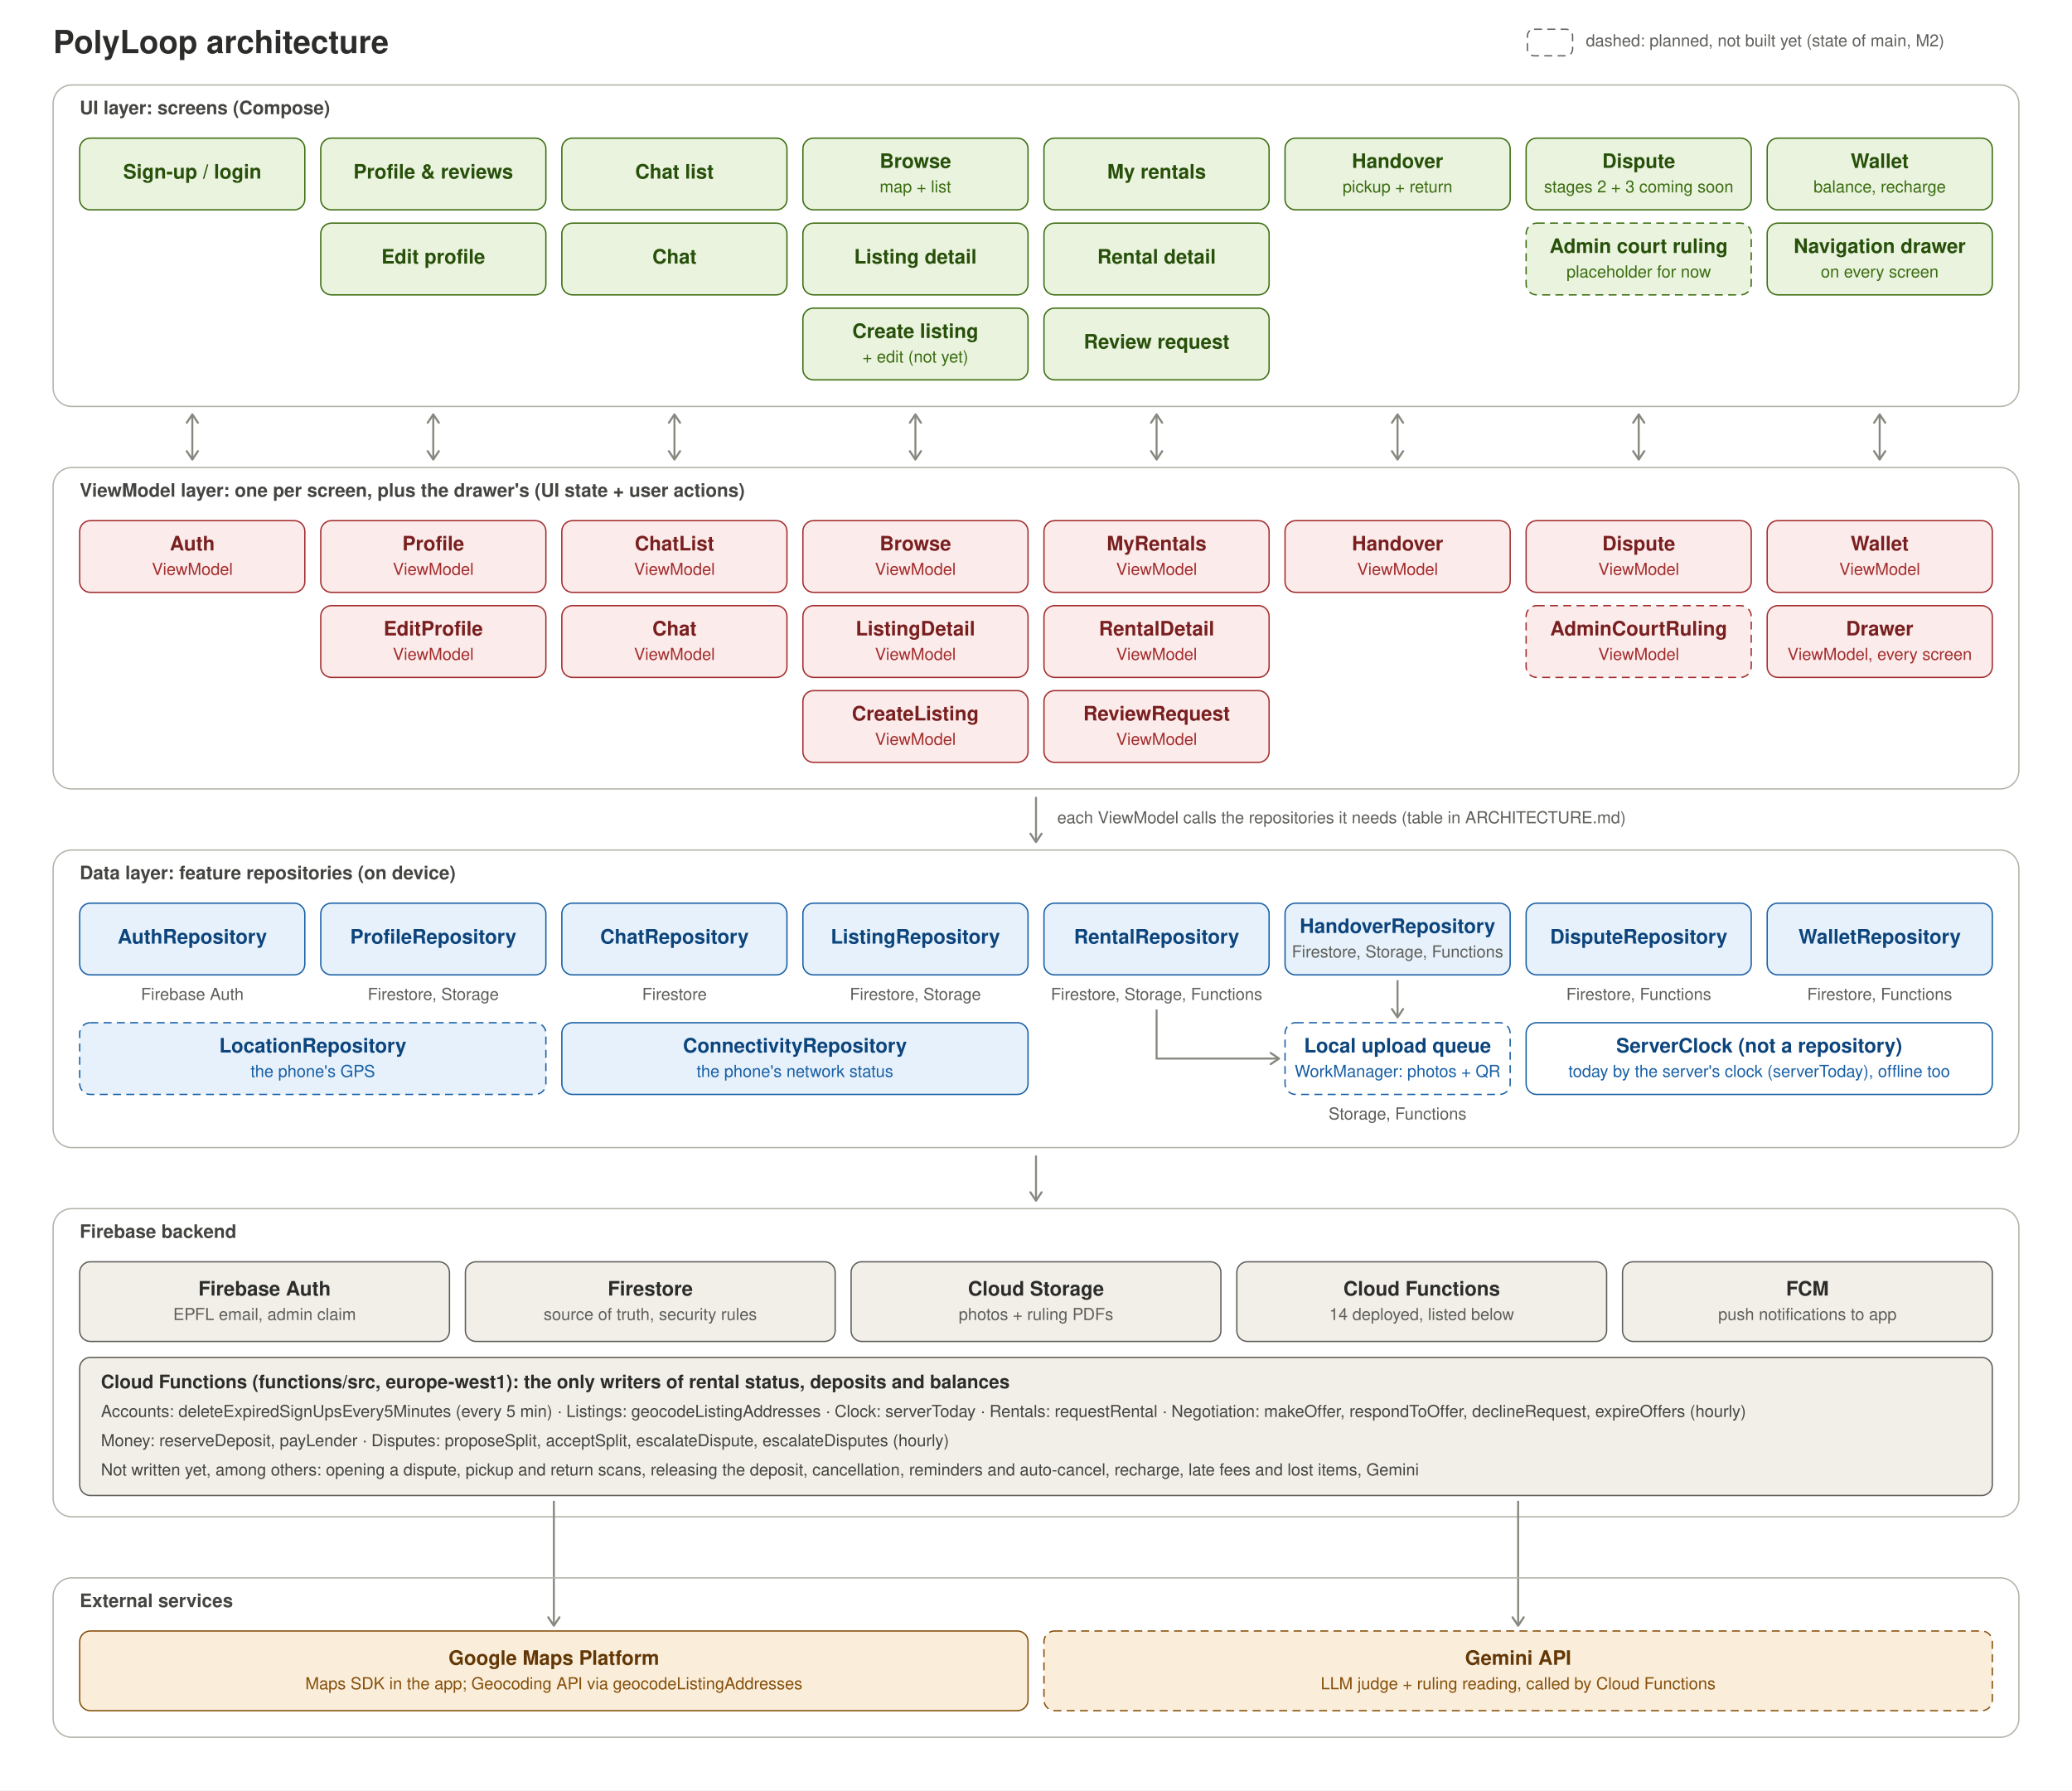
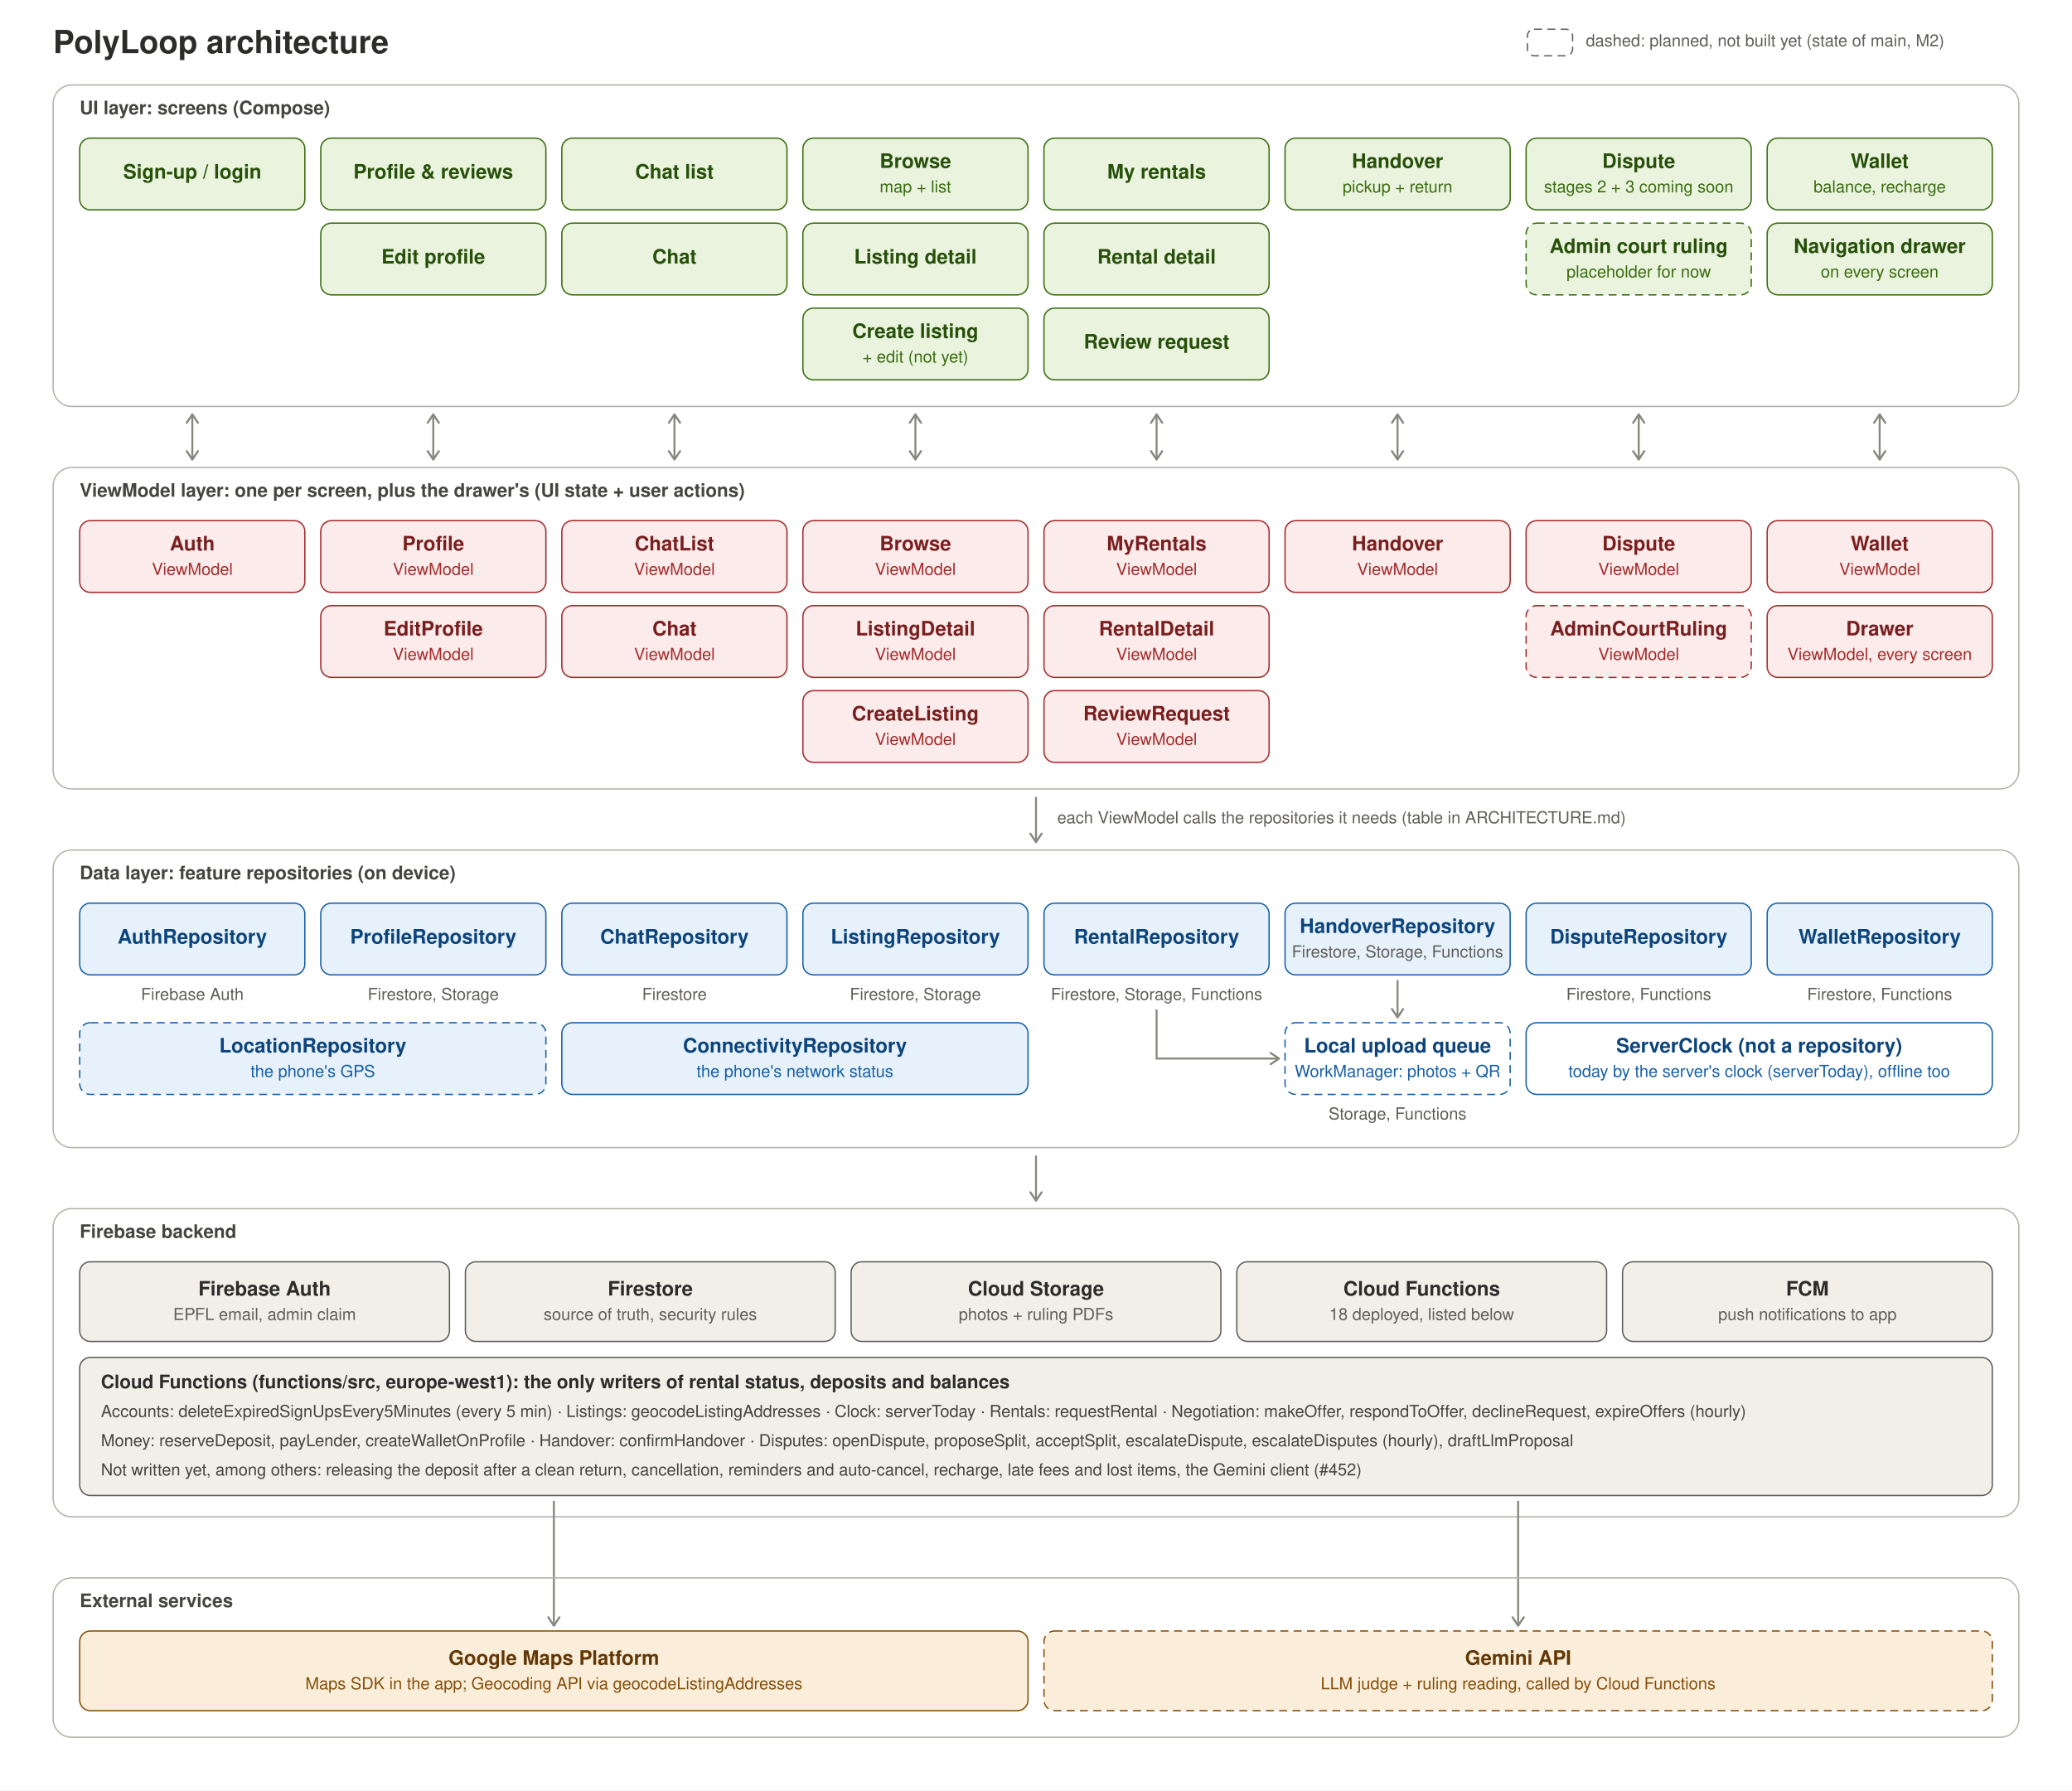
<svg xmlns="http://www.w3.org/2000/svg" width="1560" height="1348" viewBox="0 0 1560 1348">
  <defs>
    <marker id="a" viewBox="0 0 10 10" refX="8" refY="5" markerWidth="7" markerHeight="7" orient="auto-start-reverse">
      <path d="M2 1L8 5L2 9" fill="none" stroke="#888780" stroke-width="1.5" stroke-linecap="round" stroke-linejoin="round" />
    </marker>
  </defs>
  <rect width="1560" height="1348" fill="#FFFFFF" />
  <text x="40" y="40" font-family="Helvetica, Arial, sans-serif" font-size="24" font-weight="bold" fill="#2C2C2A">PolyLoop architecture</text>
  <rect x="1150" y="22" width="34" height="20" rx="5" fill="#FFFFFF" stroke="#5F5E5A" stroke-width="1" stroke-dasharray="6 4" />
  <text x="1194" y="32" dominant-baseline="central" font-family="Helvetica, Arial, sans-serif" font-size="12.5" fill="#5F5E5A">dashed: planned, not built yet (state of main, M2)</text>
  <rect x="40" y="64" width="1480" height="242" rx="14" fill="none" stroke="#B4B2A9" stroke-width="1" />
  <text x="60" y="86" font-family="Helvetica, Arial, sans-serif" font-size="14" font-weight="bold" fill="#444441">UI layer: screens (Compose)</text>
  <rect x="60.0" y="104.0" width="169.5" height="54.0" rx="8" fill="#EAF3DE" stroke="#3B6D11" stroke-width="1" />
  <text x="144.8" y="131.0" text-anchor="middle" dominant-baseline="central" font-family="Helvetica, Arial, sans-serif" font-size="15" font-weight="bold" fill="#27500A">Sign-up / login</text>
  <rect x="241.5" y="104.0" width="169.5" height="54.0" rx="8" fill="#EAF3DE" stroke="#3B6D11" stroke-width="1" />
  <text x="326.2" y="131.0" text-anchor="middle" dominant-baseline="central" font-family="Helvetica, Arial, sans-serif" font-size="15" font-weight="bold" fill="#27500A">Profile &amp; reviews</text>
  <rect x="241.5" y="168.0" width="169.5" height="54.0" rx="8" fill="#EAF3DE" stroke="#3B6D11" stroke-width="1" />
  <text x="326.2" y="195.0" text-anchor="middle" dominant-baseline="central" font-family="Helvetica, Arial, sans-serif" font-size="15" font-weight="bold" fill="#27500A">Edit profile</text>
  <rect x="423.0" y="104.0" width="169.5" height="54.0" rx="8" fill="#EAF3DE" stroke="#3B6D11" stroke-width="1" />
  <text x="507.8" y="131.0" text-anchor="middle" dominant-baseline="central" font-family="Helvetica, Arial, sans-serif" font-size="15" font-weight="bold" fill="#27500A">Chat list</text>
  <rect x="423.0" y="168.0" width="169.5" height="54.0" rx="8" fill="#EAF3DE" stroke="#3B6D11" stroke-width="1" />
  <text x="507.8" y="195.0" text-anchor="middle" dominant-baseline="central" font-family="Helvetica, Arial, sans-serif" font-size="15" font-weight="bold" fill="#27500A">Chat</text>
  <rect x="604.5" y="104.0" width="169.5" height="54.0" rx="8" fill="#EAF3DE" stroke="#3B6D11" stroke-width="1" />
  <text x="689.2" y="123.0" text-anchor="middle" dominant-baseline="central" font-family="Helvetica, Arial, sans-serif" font-size="15" font-weight="bold" fill="#27500A">Browse</text>
  <text x="689.2" y="142.0" text-anchor="middle" dominant-baseline="central" font-family="Helvetica, Arial, sans-serif" font-size="12.5" fill="#3B6D11">map + list</text>
  <rect x="604.5" y="168.0" width="169.5" height="54.0" rx="8" fill="#EAF3DE" stroke="#3B6D11" stroke-width="1" />
  <text x="689.2" y="195.0" text-anchor="middle" dominant-baseline="central" font-family="Helvetica, Arial, sans-serif" font-size="15" font-weight="bold" fill="#27500A">Listing detail</text>
  <rect x="604.5" y="232.0" width="169.5" height="54.0" rx="8" fill="#EAF3DE" stroke="#3B6D11" stroke-width="1" />
  <text x="689.2" y="251.0" text-anchor="middle" dominant-baseline="central" font-family="Helvetica, Arial, sans-serif" font-size="15" font-weight="bold" fill="#27500A">Create listing</text>
  <text x="689.2" y="270.0" text-anchor="middle" dominant-baseline="central" font-family="Helvetica, Arial, sans-serif" font-size="12.5" fill="#3B6D11">+ edit (not yet)</text>
  <rect x="786.0" y="104.0" width="169.5" height="54.0" rx="8" fill="#EAF3DE" stroke="#3B6D11" stroke-width="1" />
  <text x="870.8" y="131.0" text-anchor="middle" dominant-baseline="central" font-family="Helvetica, Arial, sans-serif" font-size="15" font-weight="bold" fill="#27500A">My rentals</text>
  <rect x="786.0" y="168.0" width="169.5" height="54.0" rx="8" fill="#EAF3DE" stroke="#3B6D11" stroke-width="1" />
  <text x="870.8" y="195.0" text-anchor="middle" dominant-baseline="central" font-family="Helvetica, Arial, sans-serif" font-size="15" font-weight="bold" fill="#27500A">Rental detail</text>
  <rect x="786.0" y="232.0" width="169.5" height="54.0" rx="8" fill="#EAF3DE" stroke="#3B6D11" stroke-width="1" />
  <text x="870.8" y="259.0" text-anchor="middle" dominant-baseline="central" font-family="Helvetica, Arial, sans-serif" font-size="15" font-weight="bold" fill="#27500A">Review request</text>
  <rect x="967.5" y="104.0" width="169.5" height="54.0" rx="8" fill="#EAF3DE" stroke="#3B6D11" stroke-width="1" />
  <text x="1052.2" y="123.0" text-anchor="middle" dominant-baseline="central" font-family="Helvetica, Arial, sans-serif" font-size="15" font-weight="bold" fill="#27500A">Handover</text>
  <text x="1052.2" y="142.0" text-anchor="middle" dominant-baseline="central" font-family="Helvetica, Arial, sans-serif" font-size="12.5" fill="#3B6D11">pickup + return</text>
  <rect x="1149.0" y="104.0" width="169.5" height="54.0" rx="8" fill="#EAF3DE" stroke="#3B6D11" stroke-width="1" />
  <text x="1233.8" y="123.0" text-anchor="middle" dominant-baseline="central" font-family="Helvetica, Arial, sans-serif" font-size="15" font-weight="bold" fill="#27500A">Dispute</text>
  <text x="1233.8" y="142.0" text-anchor="middle" dominant-baseline="central" font-family="Helvetica, Arial, sans-serif" font-size="12.5" fill="#3B6D11">stages 2 + 3 coming soon</text>
  <rect x="1149.0" y="168.0" width="169.5" height="54.0" rx="8" fill="#EAF3DE" stroke="#3B6D11" stroke-width="1" stroke-dasharray="6 4" />
  <text x="1233.8" y="187.0" text-anchor="middle" dominant-baseline="central" font-family="Helvetica, Arial, sans-serif" font-size="15" font-weight="bold" fill="#27500A">Admin court ruling</text>
  <text x="1233.8" y="206.0" text-anchor="middle" dominant-baseline="central" font-family="Helvetica, Arial, sans-serif" font-size="12.5" fill="#3B6D11">placeholder for now</text>
  <rect x="1330.5" y="104.0" width="169.5" height="54.0" rx="8" fill="#EAF3DE" stroke="#3B6D11" stroke-width="1" />
  <text x="1415.2" y="123.0" text-anchor="middle" dominant-baseline="central" font-family="Helvetica, Arial, sans-serif" font-size="15" font-weight="bold" fill="#27500A">Wallet</text>
  <text x="1415.2" y="142.0" text-anchor="middle" dominant-baseline="central" font-family="Helvetica, Arial, sans-serif" font-size="12.5" fill="#3B6D11">balance, recharge</text>
  <rect x="1330.5" y="168.0" width="169.5" height="54.0" rx="8" fill="#EAF3DE" stroke="#3B6D11" stroke-width="1" />
  <text x="1415.2" y="187.0" text-anchor="middle" dominant-baseline="central" font-family="Helvetica, Arial, sans-serif" font-size="15" font-weight="bold" fill="#27500A">Navigation drawer</text>
  <text x="1415.2" y="206.0" text-anchor="middle" dominant-baseline="central" font-family="Helvetica, Arial, sans-serif" font-size="12.5" fill="#3B6D11">on every screen</text>
  <line x1="144.8" y1="312" x2="144.8" y2="346" stroke="#888780" stroke-width="1.5" marker-end="url(#a)" marker-start="url(#a)" />
  <line x1="326.2" y1="312" x2="326.2" y2="346" stroke="#888780" stroke-width="1.5" marker-end="url(#a)" marker-start="url(#a)" />
  <line x1="507.8" y1="312" x2="507.8" y2="346" stroke="#888780" stroke-width="1.5" marker-end="url(#a)" marker-start="url(#a)" />
  <line x1="689.2" y1="312" x2="689.2" y2="346" stroke="#888780" stroke-width="1.5" marker-end="url(#a)" marker-start="url(#a)" />
  <line x1="870.8" y1="312" x2="870.8" y2="346" stroke="#888780" stroke-width="1.5" marker-end="url(#a)" marker-start="url(#a)" />
  <line x1="1052.2" y1="312" x2="1052.2" y2="346" stroke="#888780" stroke-width="1.5" marker-end="url(#a)" marker-start="url(#a)" />
  <line x1="1233.8" y1="312" x2="1233.8" y2="346" stroke="#888780" stroke-width="1.5" marker-end="url(#a)" marker-start="url(#a)" />
  <line x1="1415.2" y1="312" x2="1415.2" y2="346" stroke="#888780" stroke-width="1.5" marker-end="url(#a)" marker-start="url(#a)" />
  <rect x="40" y="352" width="1480" height="242" rx="14" fill="none" stroke="#B4B2A9" stroke-width="1" />
  <text x="60" y="374" font-family="Helvetica, Arial, sans-serif" font-size="14" font-weight="bold" fill="#444441">ViewModel layer: one per screen, plus the drawer's (UI state + user actions)</text>
  <rect x="60.0" y="392.0" width="169.5" height="54.0" rx="8" fill="#FCEBEB" stroke="#A32D2D" stroke-width="1" />
  <text x="144.8" y="411.0" text-anchor="middle" dominant-baseline="central" font-family="Helvetica, Arial, sans-serif" font-size="15" font-weight="bold" fill="#791F1F">Auth</text>
  <text x="144.8" y="430.0" text-anchor="middle" dominant-baseline="central" font-family="Helvetica, Arial, sans-serif" font-size="12.5" fill="#A32D2D">ViewModel</text>
  <rect x="241.5" y="392.0" width="169.5" height="54.0" rx="8" fill="#FCEBEB" stroke="#A32D2D" stroke-width="1" />
  <text x="326.2" y="411.0" text-anchor="middle" dominant-baseline="central" font-family="Helvetica, Arial, sans-serif" font-size="15" font-weight="bold" fill="#791F1F">Profile</text>
  <text x="326.2" y="430.0" text-anchor="middle" dominant-baseline="central" font-family="Helvetica, Arial, sans-serif" font-size="12.5" fill="#A32D2D">ViewModel</text>
  <rect x="241.5" y="456.0" width="169.5" height="54.0" rx="8" fill="#FCEBEB" stroke="#A32D2D" stroke-width="1" />
  <text x="326.2" y="475.0" text-anchor="middle" dominant-baseline="central" font-family="Helvetica, Arial, sans-serif" font-size="15" font-weight="bold" fill="#791F1F">EditProfile</text>
  <text x="326.2" y="494.0" text-anchor="middle" dominant-baseline="central" font-family="Helvetica, Arial, sans-serif" font-size="12.5" fill="#A32D2D">ViewModel</text>
  <rect x="423.0" y="392.0" width="169.5" height="54.0" rx="8" fill="#FCEBEB" stroke="#A32D2D" stroke-width="1" />
  <text x="507.8" y="411.0" text-anchor="middle" dominant-baseline="central" font-family="Helvetica, Arial, sans-serif" font-size="15" font-weight="bold" fill="#791F1F">ChatList</text>
  <text x="507.8" y="430.0" text-anchor="middle" dominant-baseline="central" font-family="Helvetica, Arial, sans-serif" font-size="12.5" fill="#A32D2D">ViewModel</text>
  <rect x="423.0" y="456.0" width="169.5" height="54.0" rx="8" fill="#FCEBEB" stroke="#A32D2D" stroke-width="1" />
  <text x="507.8" y="475.0" text-anchor="middle" dominant-baseline="central" font-family="Helvetica, Arial, sans-serif" font-size="15" font-weight="bold" fill="#791F1F">Chat</text>
  <text x="507.8" y="494.0" text-anchor="middle" dominant-baseline="central" font-family="Helvetica, Arial, sans-serif" font-size="12.5" fill="#A32D2D">ViewModel</text>
  <rect x="604.5" y="392.0" width="169.5" height="54.0" rx="8" fill="#FCEBEB" stroke="#A32D2D" stroke-width="1" />
  <text x="689.2" y="411.0" text-anchor="middle" dominant-baseline="central" font-family="Helvetica, Arial, sans-serif" font-size="15" font-weight="bold" fill="#791F1F">Browse</text>
  <text x="689.2" y="430.0" text-anchor="middle" dominant-baseline="central" font-family="Helvetica, Arial, sans-serif" font-size="12.5" fill="#A32D2D">ViewModel</text>
  <rect x="604.5" y="456.0" width="169.5" height="54.0" rx="8" fill="#FCEBEB" stroke="#A32D2D" stroke-width="1" />
  <text x="689.2" y="475.0" text-anchor="middle" dominant-baseline="central" font-family="Helvetica, Arial, sans-serif" font-size="15" font-weight="bold" fill="#791F1F">ListingDetail</text>
  <text x="689.2" y="494.0" text-anchor="middle" dominant-baseline="central" font-family="Helvetica, Arial, sans-serif" font-size="12.5" fill="#A32D2D">ViewModel</text>
  <rect x="604.5" y="520.0" width="169.5" height="54.0" rx="8" fill="#FCEBEB" stroke="#A32D2D" stroke-width="1" />
  <text x="689.2" y="539.0" text-anchor="middle" dominant-baseline="central" font-family="Helvetica, Arial, sans-serif" font-size="15" font-weight="bold" fill="#791F1F">CreateListing</text>
  <text x="689.2" y="558.0" text-anchor="middle" dominant-baseline="central" font-family="Helvetica, Arial, sans-serif" font-size="12.5" fill="#A32D2D">ViewModel</text>
  <rect x="786.0" y="392.0" width="169.5" height="54.0" rx="8" fill="#FCEBEB" stroke="#A32D2D" stroke-width="1" />
  <text x="870.8" y="411.0" text-anchor="middle" dominant-baseline="central" font-family="Helvetica, Arial, sans-serif" font-size="15" font-weight="bold" fill="#791F1F">MyRentals</text>
  <text x="870.8" y="430.0" text-anchor="middle" dominant-baseline="central" font-family="Helvetica, Arial, sans-serif" font-size="12.5" fill="#A32D2D">ViewModel</text>
  <rect x="786.0" y="456.0" width="169.5" height="54.0" rx="8" fill="#FCEBEB" stroke="#A32D2D" stroke-width="1" />
  <text x="870.8" y="475.0" text-anchor="middle" dominant-baseline="central" font-family="Helvetica, Arial, sans-serif" font-size="15" font-weight="bold" fill="#791F1F">RentalDetail</text>
  <text x="870.8" y="494.0" text-anchor="middle" dominant-baseline="central" font-family="Helvetica, Arial, sans-serif" font-size="12.5" fill="#A32D2D">ViewModel</text>
  <rect x="786.0" y="520.0" width="169.5" height="54.0" rx="8" fill="#FCEBEB" stroke="#A32D2D" stroke-width="1" />
  <text x="870.8" y="539.0" text-anchor="middle" dominant-baseline="central" font-family="Helvetica, Arial, sans-serif" font-size="15" font-weight="bold" fill="#791F1F">ReviewRequest</text>
  <text x="870.8" y="558.0" text-anchor="middle" dominant-baseline="central" font-family="Helvetica, Arial, sans-serif" font-size="12.5" fill="#A32D2D">ViewModel</text>
  <rect x="967.5" y="392.0" width="169.5" height="54.0" rx="8" fill="#FCEBEB" stroke="#A32D2D" stroke-width="1" />
  <text x="1052.2" y="411.0" text-anchor="middle" dominant-baseline="central" font-family="Helvetica, Arial, sans-serif" font-size="15" font-weight="bold" fill="#791F1F">Handover</text>
  <text x="1052.2" y="430.0" text-anchor="middle" dominant-baseline="central" font-family="Helvetica, Arial, sans-serif" font-size="12.5" fill="#A32D2D">ViewModel</text>
  <rect x="1149.0" y="392.0" width="169.5" height="54.0" rx="8" fill="#FCEBEB" stroke="#A32D2D" stroke-width="1" />
  <text x="1233.8" y="411.0" text-anchor="middle" dominant-baseline="central" font-family="Helvetica, Arial, sans-serif" font-size="15" font-weight="bold" fill="#791F1F">Dispute</text>
  <text x="1233.8" y="430.0" text-anchor="middle" dominant-baseline="central" font-family="Helvetica, Arial, sans-serif" font-size="12.5" fill="#A32D2D">ViewModel</text>
  <rect x="1149.0" y="456.0" width="169.5" height="54.0" rx="8" fill="#FCEBEB" stroke="#A32D2D" stroke-width="1" stroke-dasharray="6 4" />
  <text x="1233.8" y="475.0" text-anchor="middle" dominant-baseline="central" font-family="Helvetica, Arial, sans-serif" font-size="15" font-weight="bold" fill="#791F1F">AdminCourtRuling</text>
  <text x="1233.8" y="494.0" text-anchor="middle" dominant-baseline="central" font-family="Helvetica, Arial, sans-serif" font-size="12.5" fill="#A32D2D">ViewModel</text>
  <rect x="1330.5" y="392.0" width="169.5" height="54.0" rx="8" fill="#FCEBEB" stroke="#A32D2D" stroke-width="1" />
  <text x="1415.2" y="411.0" text-anchor="middle" dominant-baseline="central" font-family="Helvetica, Arial, sans-serif" font-size="15" font-weight="bold" fill="#791F1F">Wallet</text>
  <text x="1415.2" y="430.0" text-anchor="middle" dominant-baseline="central" font-family="Helvetica, Arial, sans-serif" font-size="12.5" fill="#A32D2D">ViewModel</text>
  <rect x="1330.5" y="456.0" width="169.5" height="54.0" rx="8" fill="#FCEBEB" stroke="#A32D2D" stroke-width="1" />
  <text x="1415.2" y="475.0" text-anchor="middle" dominant-baseline="central" font-family="Helvetica, Arial, sans-serif" font-size="15" font-weight="bold" fill="#791F1F">Drawer</text>
  <text x="1415.2" y="494.0" text-anchor="middle" dominant-baseline="central" font-family="Helvetica, Arial, sans-serif" font-size="12.5" fill="#A32D2D">ViewModel, every screen</text>
  <line x1="780.0" y1="600" x2="780.0" y2="634" stroke="#888780" stroke-width="1.5" marker-end="url(#a)" />
  <text x="796" y="617" dominant-baseline="central" font-family="Helvetica, Arial, sans-serif" font-size="12.5" fill="#5F5E5A">each ViewModel calls the repositories it needs (table in ARCHITECTURE.md)</text>
  <rect x="40" y="640" width="1480" height="224" rx="14" fill="none" stroke="#B4B2A9" stroke-width="1" />
  <text x="60" y="662" font-family="Helvetica, Arial, sans-serif" font-size="14" font-weight="bold" fill="#444441">Data layer: feature repositories (on device)</text>
  <rect x="60.0" y="680" width="169.5" height="54.0" rx="8" fill="#E6F1FB" stroke="#185FA5" stroke-width="1" />
  <text x="144.8" y="707" text-anchor="middle" dominant-baseline="central" font-family="Helvetica, Arial, sans-serif" font-size="15" font-weight="bold" fill="#0C447C">AuthRepository</text>
  <text x="144.8" y="750" text-anchor="middle" dominant-baseline="central" font-family="Helvetica, Arial, sans-serif" font-size="12.5" fill="#5F5E5A">Firebase Auth</text>
  <rect x="241.5" y="680" width="169.5" height="54.0" rx="8" fill="#E6F1FB" stroke="#185FA5" stroke-width="1" />
  <text x="326.2" y="707" text-anchor="middle" dominant-baseline="central" font-family="Helvetica, Arial, sans-serif" font-size="15" font-weight="bold" fill="#0C447C">ProfileRepository</text>
  <text x="326.2" y="750" text-anchor="middle" dominant-baseline="central" font-family="Helvetica, Arial, sans-serif" font-size="12.5" fill="#5F5E5A">Firestore, Storage</text>
  <rect x="423.0" y="680" width="169.5" height="54.0" rx="8" fill="#E6F1FB" stroke="#185FA5" stroke-width="1" />
  <text x="507.8" y="707" text-anchor="middle" dominant-baseline="central" font-family="Helvetica, Arial, sans-serif" font-size="15" font-weight="bold" fill="#0C447C">ChatRepository</text>
  <text x="507.8" y="750" text-anchor="middle" dominant-baseline="central" font-family="Helvetica, Arial, sans-serif" font-size="12.5" fill="#5F5E5A">Firestore</text>
  <rect x="604.5" y="680" width="169.5" height="54.0" rx="8" fill="#E6F1FB" stroke="#185FA5" stroke-width="1" />
  <text x="689.2" y="707" text-anchor="middle" dominant-baseline="central" font-family="Helvetica, Arial, sans-serif" font-size="15" font-weight="bold" fill="#0C447C">ListingRepository</text>
  <text x="689.2" y="750" text-anchor="middle" dominant-baseline="central" font-family="Helvetica, Arial, sans-serif" font-size="12.5" fill="#5F5E5A">Firestore, Storage</text>
  <rect x="786.0" y="680" width="169.5" height="54.0" rx="8" fill="#E6F1FB" stroke="#185FA5" stroke-width="1" />
  <text x="870.8" y="707" text-anchor="middle" dominant-baseline="central" font-family="Helvetica, Arial, sans-serif" font-size="15" font-weight="bold" fill="#0C447C">RentalRepository</text>
  <text x="870.8" y="750" text-anchor="middle" dominant-baseline="central" font-family="Helvetica, Arial, sans-serif" font-size="12.5" fill="#5F5E5A">Firestore, Storage, Functions</text>
  <path d="M870.8 760V797H963" fill="none" stroke="#888780" stroke-width="1.5" marker-end="url(#a)" />
  <rect x="967.5" y="680" width="169.5" height="54.0" rx="8" fill="#E6F1FB" stroke="#185FA5" stroke-width="1" />
  <text x="1052.2" y="699" text-anchor="middle" dominant-baseline="central" font-family="Helvetica, Arial, sans-serif" font-size="15" font-weight="bold" fill="#0C447C">HandoverRepository</text>
  <text x="1052.2" y="718" text-anchor="middle" dominant-baseline="central" font-family="Helvetica, Arial, sans-serif" font-size="12.5" fill="#5F5E5A">Firestore, Storage, Functions</text>
  <rect x="1149.0" y="680" width="169.5" height="54.0" rx="8" fill="#E6F1FB" stroke="#185FA5" stroke-width="1" />
  <text x="1233.8" y="707" text-anchor="middle" dominant-baseline="central" font-family="Helvetica, Arial, sans-serif" font-size="15" font-weight="bold" fill="#0C447C">DisputeRepository</text>
  <text x="1233.8" y="750" text-anchor="middle" dominant-baseline="central" font-family="Helvetica, Arial, sans-serif" font-size="12.5" fill="#5F5E5A">Firestore, Functions</text>
  <rect x="1330.5" y="680" width="169.5" height="54.0" rx="8" fill="#E6F1FB" stroke="#185FA5" stroke-width="1" />
  <text x="1415.2" y="707" text-anchor="middle" dominant-baseline="central" font-family="Helvetica, Arial, sans-serif" font-size="15" font-weight="bold" fill="#0C447C">WalletRepository</text>
  <text x="1415.2" y="750" text-anchor="middle" dominant-baseline="central" font-family="Helvetica, Arial, sans-serif" font-size="12.5" fill="#5F5E5A">Firestore, Functions</text>
  <line x1="1052.2" y1="738" x2="1052.2" y2="766" stroke="#888780" stroke-width="1.5" marker-end="url(#a)" />
  <rect x="967.5" y="770" width="169.5" height="54.0" rx="8" fill="#FFFFFF" stroke="#185FA5" stroke-width="1" stroke-dasharray="6 4" />
  <text x="1052.2" y="789" text-anchor="middle" dominant-baseline="central" font-family="Helvetica, Arial, sans-serif" font-size="15" font-weight="bold" fill="#0C447C">Local upload queue</text>
  <text x="1052.2" y="808" text-anchor="middle" dominant-baseline="central" font-family="Helvetica, Arial, sans-serif" font-size="12.5" fill="#185FA5">WorkManager: photos + QR</text>
  <text x="1052.2" y="840" text-anchor="middle" dominant-baseline="central" font-family="Helvetica, Arial, sans-serif" font-size="12.5" fill="#5F5E5A">Storage, Functions</text>
  <rect x="60.0" y="770.0" width="351.0" height="54.0" rx="8" fill="#E6F1FB" stroke="#185FA5" stroke-width="1" stroke-dasharray="6 4" />
  <text x="235.5" y="789.0" text-anchor="middle" dominant-baseline="central" font-family="Helvetica, Arial, sans-serif" font-size="15" font-weight="bold" fill="#0C447C">LocationRepository</text>
  <text x="235.5" y="808.0" text-anchor="middle" dominant-baseline="central" font-family="Helvetica, Arial, sans-serif" font-size="12.5" fill="#185FA5">the phone's GPS</text>
  <rect x="423.0" y="770.0" width="351.0" height="54.0" rx="8" fill="#E6F1FB" stroke="#185FA5" stroke-width="1" />
  <text x="598.5" y="789.0" text-anchor="middle" dominant-baseline="central" font-family="Helvetica, Arial, sans-serif" font-size="15" font-weight="bold" fill="#0C447C">ConnectivityRepository</text>
  <text x="598.5" y="808.0" text-anchor="middle" dominant-baseline="central" font-family="Helvetica, Arial, sans-serif" font-size="12.5" fill="#185FA5">the phone's network status</text>
  <rect x="1149.0" y="770.0" width="351.0" height="54.0" rx="8" fill="#FFFFFF" stroke="#185FA5" stroke-width="1" />
  <text x="1324.5" y="789.0" text-anchor="middle" dominant-baseline="central" font-family="Helvetica, Arial, sans-serif" font-size="15" font-weight="bold" fill="#0C447C">ServerClock (not a repository)</text>
  <text x="1324.5" y="808.0" text-anchor="middle" dominant-baseline="central" font-family="Helvetica, Arial, sans-serif" font-size="12.5" fill="#185FA5">today by the server's clock (serverToday), offline too</text>
  <line x1="780.0" y1="870" x2="780.0" y2="904" stroke="#888780" stroke-width="1.5" marker-end="url(#a)" />
  <rect x="40" y="910" width="1480" height="232" rx="14" fill="none" stroke="#B4B2A9" stroke-width="1" />
  <text x="60" y="932" font-family="Helvetica, Arial, sans-serif" font-size="14" font-weight="bold" fill="#444441">Firebase backend</text>
  <rect x="60.0" y="950" width="278.4" height="60.0" rx="8" fill="#F1EFE8" stroke="#5F5E5A" stroke-width="1" />
  <text x="199.2" y="972" text-anchor="middle" dominant-baseline="central" font-family="Helvetica, Arial, sans-serif" font-size="15" font-weight="bold" fill="#2C2C2A">Firebase Auth</text>
  <text x="199.2" y="991" text-anchor="middle" dominant-baseline="central" font-family="Helvetica, Arial, sans-serif" font-size="12.5" fill="#5F5E5A">EPFL email, admin claim</text>
  <rect x="350.4" y="950" width="278.4" height="60.0" rx="8" fill="#F1EFE8" stroke="#5F5E5A" stroke-width="1" />
  <text x="489.6" y="972" text-anchor="middle" dominant-baseline="central" font-family="Helvetica, Arial, sans-serif" font-size="15" font-weight="bold" fill="#2C2C2A">Firestore</text>
  <text x="489.6" y="991" text-anchor="middle" dominant-baseline="central" font-family="Helvetica, Arial, sans-serif" font-size="12.5" fill="#5F5E5A">source of truth, security rules</text>
  <rect x="640.8" y="950" width="278.4" height="60.0" rx="8" fill="#F1EFE8" stroke="#5F5E5A" stroke-width="1" />
  <text x="780.0" y="972" text-anchor="middle" dominant-baseline="central" font-family="Helvetica, Arial, sans-serif" font-size="15" font-weight="bold" fill="#2C2C2A">Cloud Storage</text>
  <text x="780.0" y="991" text-anchor="middle" dominant-baseline="central" font-family="Helvetica, Arial, sans-serif" font-size="12.5" fill="#5F5E5A">photos + ruling PDFs</text>
  <rect x="931.2" y="950" width="278.4" height="60.0" rx="8" fill="#F1EFE8" stroke="#5F5E5A" stroke-width="1" />
  <text x="1070.4" y="972" text-anchor="middle" dominant-baseline="central" font-family="Helvetica, Arial, sans-serif" font-size="15" font-weight="bold" fill="#2C2C2A">Cloud Functions</text>
-   <text x="1070.4" y="991" text-anchor="middle" dominant-baseline="central" font-family="Helvetica, Arial, sans-serif" font-size="12.5" fill="#5F5E5A">14 deployed, listed below</text>
+   <text x="1070.4" y="991" text-anchor="middle" dominant-baseline="central" font-family="Helvetica, Arial, sans-serif" font-size="12.5" fill="#5F5E5A">18 deployed, listed below</text>
  <rect x="1221.6" y="950" width="278.4" height="60.0" rx="8" fill="#F1EFE8" stroke="#5F5E5A" stroke-width="1" />
  <text x="1360.8" y="972" text-anchor="middle" dominant-baseline="central" font-family="Helvetica, Arial, sans-serif" font-size="15" font-weight="bold" fill="#2C2C2A">FCM</text>
  <text x="1360.8" y="991" text-anchor="middle" dominant-baseline="central" font-family="Helvetica, Arial, sans-serif" font-size="12.5" fill="#5F5E5A">push notifications to app</text>
  <rect x="60.0" y="1022" width="1440.0" height="104.0" rx="8" fill="#F1EFE8" stroke="#5F5E5A" stroke-width="1" />
  <text x="76" y="1042" dominant-baseline="central" font-family="Helvetica, Arial, sans-serif" font-size="14" font-weight="bold" fill="#2C2C2A">Cloud Functions (functions/src, europe-west1): the only writers of rental status, deposits and balances</text>
  <text x="76" y="1064" dominant-baseline="central" font-family="Helvetica, Arial, sans-serif" font-size="12.5" fill="#444441">Accounts: deleteExpiredSignUpsEvery5Minutes (every 5 min)  ·  Listings: geocodeListingAddresses  ·  Clock: serverToday  ·  Rentals: requestRental · Negotiation: makeOffer, respondToOffer, declineRequest, expireOffers (hourly)</text>
-   <text x="76" y="1086" dominant-baseline="central" font-family="Helvetica, Arial, sans-serif" font-size="12.5" fill="#444441">Money: reserveDeposit, payLender  ·  Disputes: proposeSplit, acceptSplit, escalateDispute, escalateDisputes (hourly)</text>
-   <text x="76" y="1108" dominant-baseline="central" font-family="Helvetica, Arial, sans-serif" font-size="12.5" fill="#444441">Not written yet, among others: opening a dispute, pickup and return scans, releasing the deposit, cancellation, reminders and auto-cancel, recharge, late fees and lost items, Gemini</text>
+   <text x="76" y="1086" dominant-baseline="central" font-family="Helvetica, Arial, sans-serif" font-size="12.5" fill="#444441">Money: reserveDeposit, payLender, createWalletOnProfile  ·  Handover: confirmHandover  ·  Disputes: openDispute, proposeSplit, acceptSplit, escalateDispute, escalateDisputes (hourly), draftLlmProposal</text>
+   <text x="76" y="1108" dominant-baseline="central" font-family="Helvetica, Arial, sans-serif" font-size="12.5" fill="#444441">Not written yet, among others: releasing the deposit after a clean return, cancellation, reminders and auto-cancel, recharge, late fees and lost items, the Gemini client (#452)</text>
  <line x1="417.0" y1="1130" x2="417.0" y2="1224" stroke="#888780" stroke-width="1.5" marker-end="url(#a)" />
  <line x1="1143.0" y1="1130" x2="1143.0" y2="1224" stroke="#888780" stroke-width="1.5" marker-end="url(#a)" />
  <rect x="40" y="1188" width="1480" height="120" rx="14" fill="none" stroke="#B4B2A9" stroke-width="1" />
  <text x="60" y="1210" font-family="Helvetica, Arial, sans-serif" font-size="14" font-weight="bold" fill="#444441">External services</text>
  <rect x="60.0" y="1228" width="714.0" height="60.0" rx="8" fill="#FAEEDA" stroke="#854F0B" stroke-width="1" />
  <text x="417.0" y="1250" text-anchor="middle" dominant-baseline="central" font-family="Helvetica, Arial, sans-serif" font-size="15" font-weight="bold" fill="#633806">Google Maps Platform</text>
  <text x="417" y="1269" text-anchor="middle" dominant-baseline="central" font-family="Helvetica, Arial, sans-serif" font-size="12.5" fill="#854F0B">Maps SDK in the app; Geocoding API via geocodeListingAddresses</text>
  <rect x="786.0" y="1228" width="714.0" height="60.0" rx="8" fill="#FAEEDA" stroke="#854F0B" stroke-width="1" stroke-dasharray="6 4" />
  <text x="1143.0" y="1250" text-anchor="middle" dominant-baseline="central" font-family="Helvetica, Arial, sans-serif" font-size="15" font-weight="bold" fill="#633806">Gemini API</text>
  <text x="1143" y="1269" text-anchor="middle" dominant-baseline="central" font-family="Helvetica, Arial, sans-serif" font-size="12.5" fill="#854F0B">LLM judge + ruling reading, called by Cloud Functions</text>
</svg>
